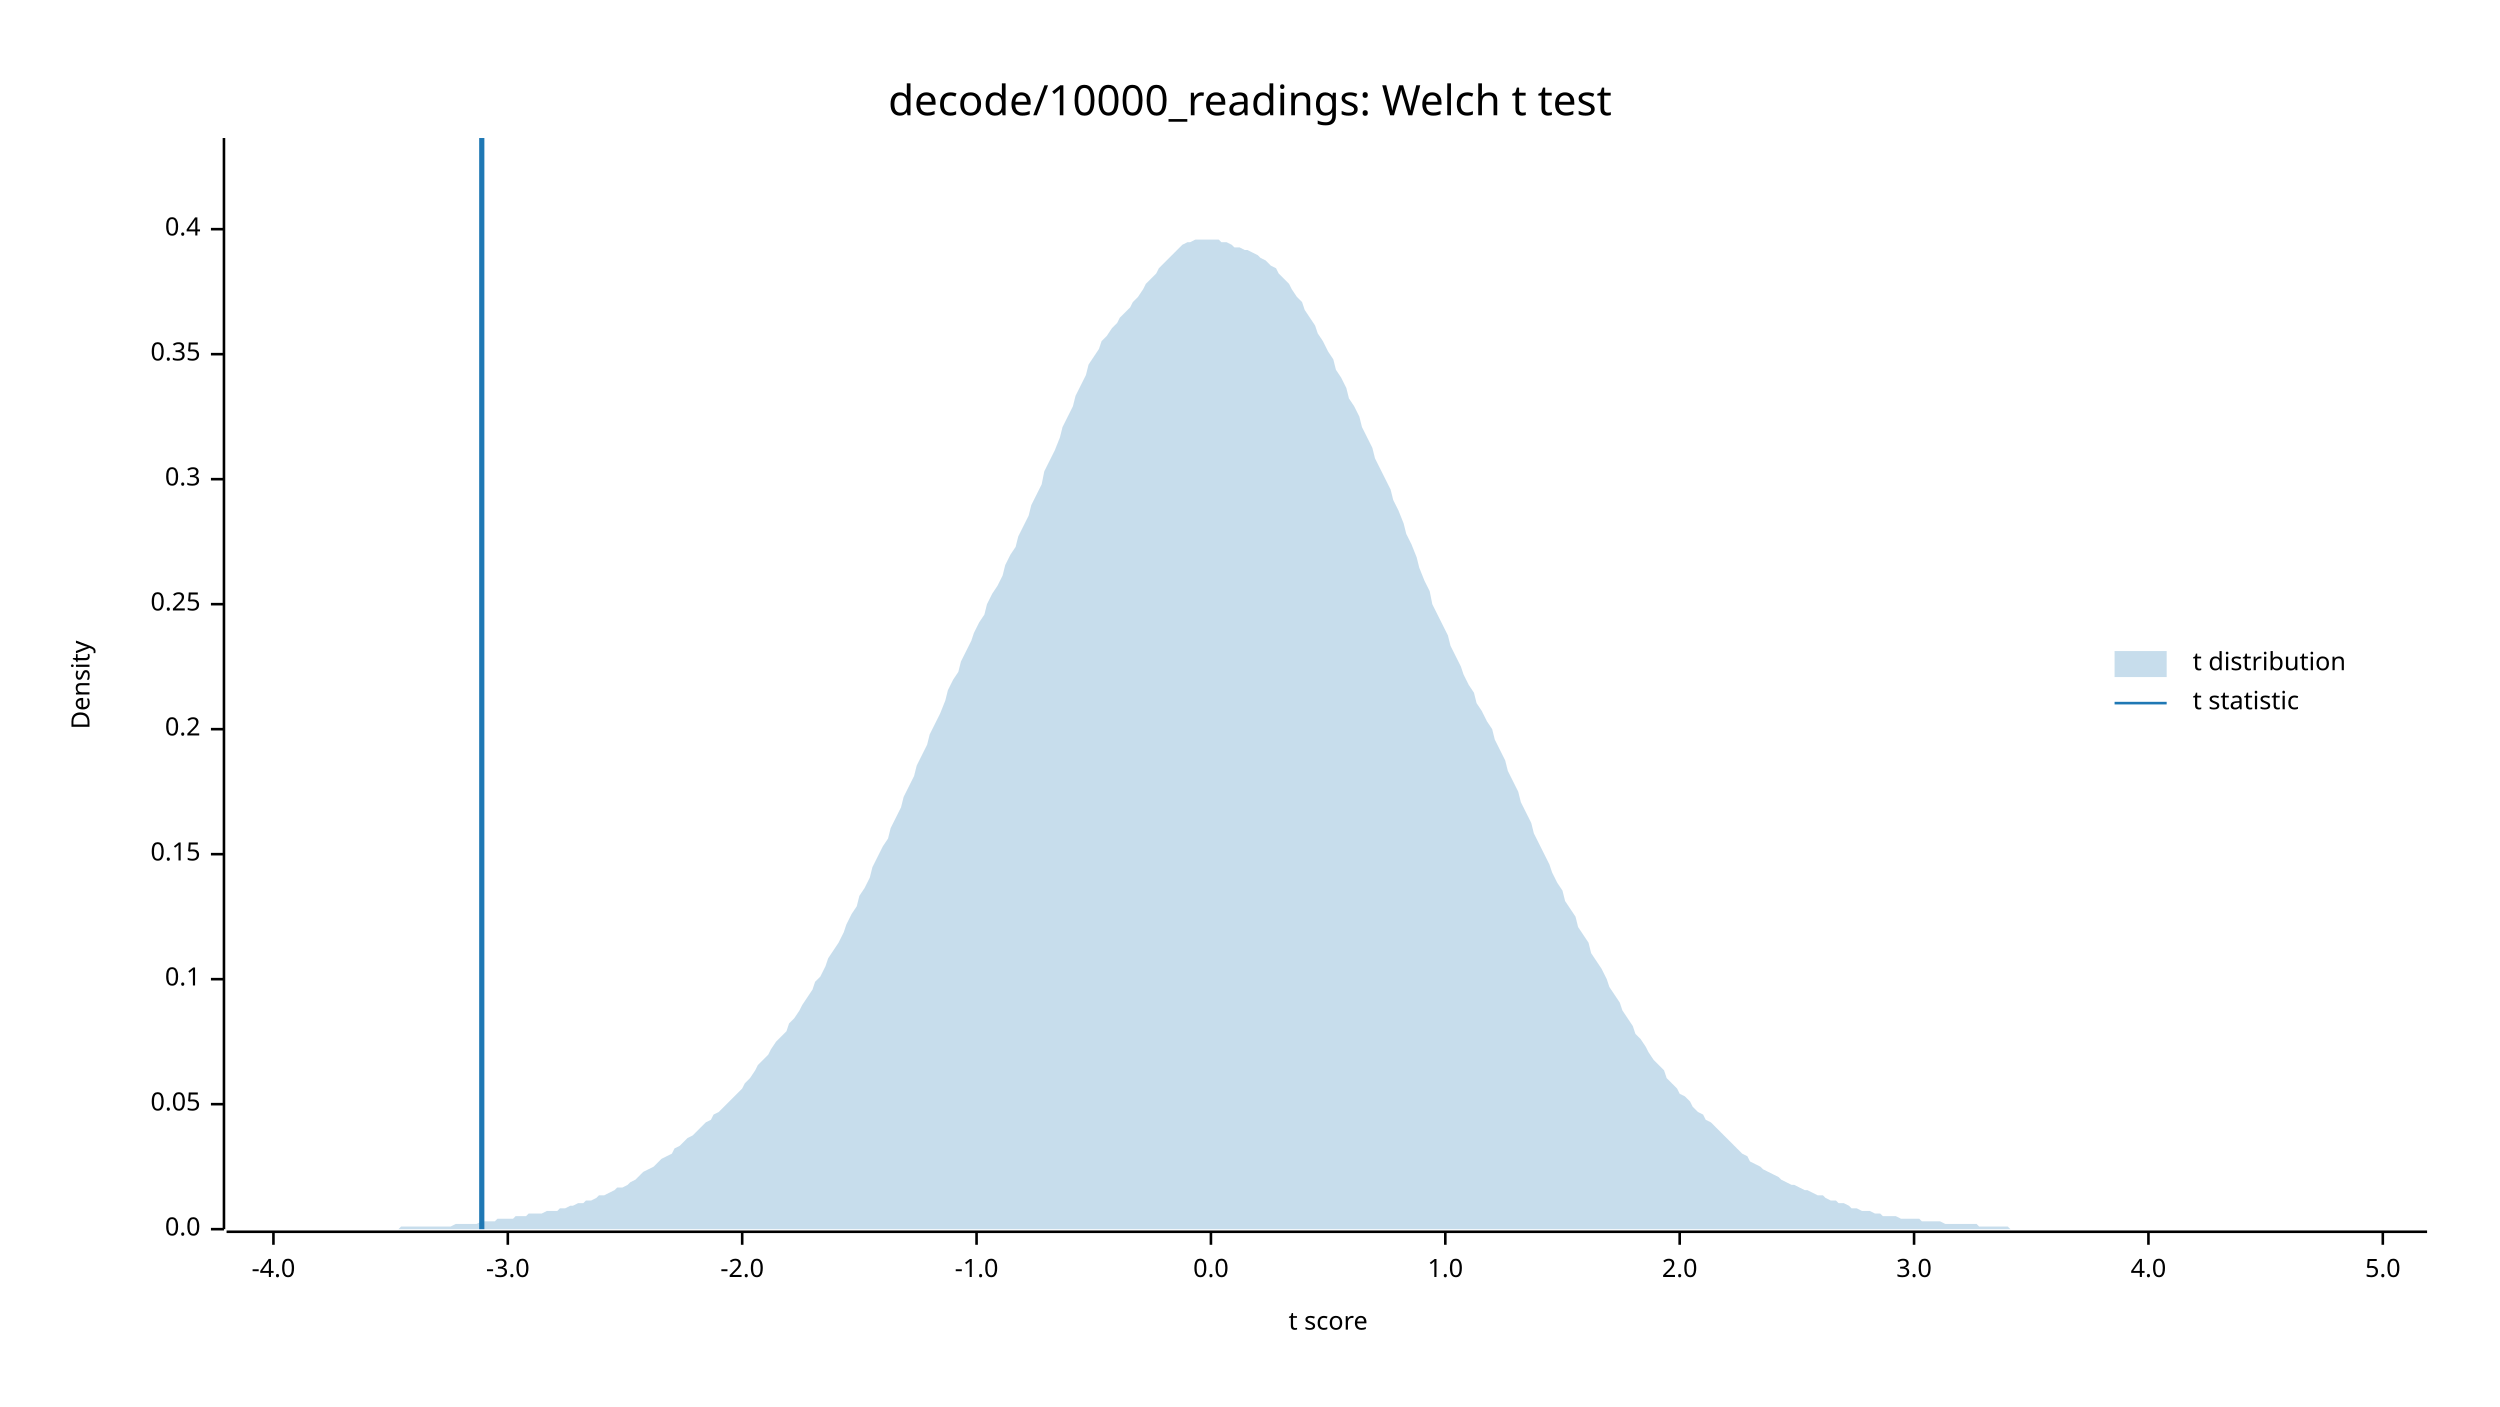
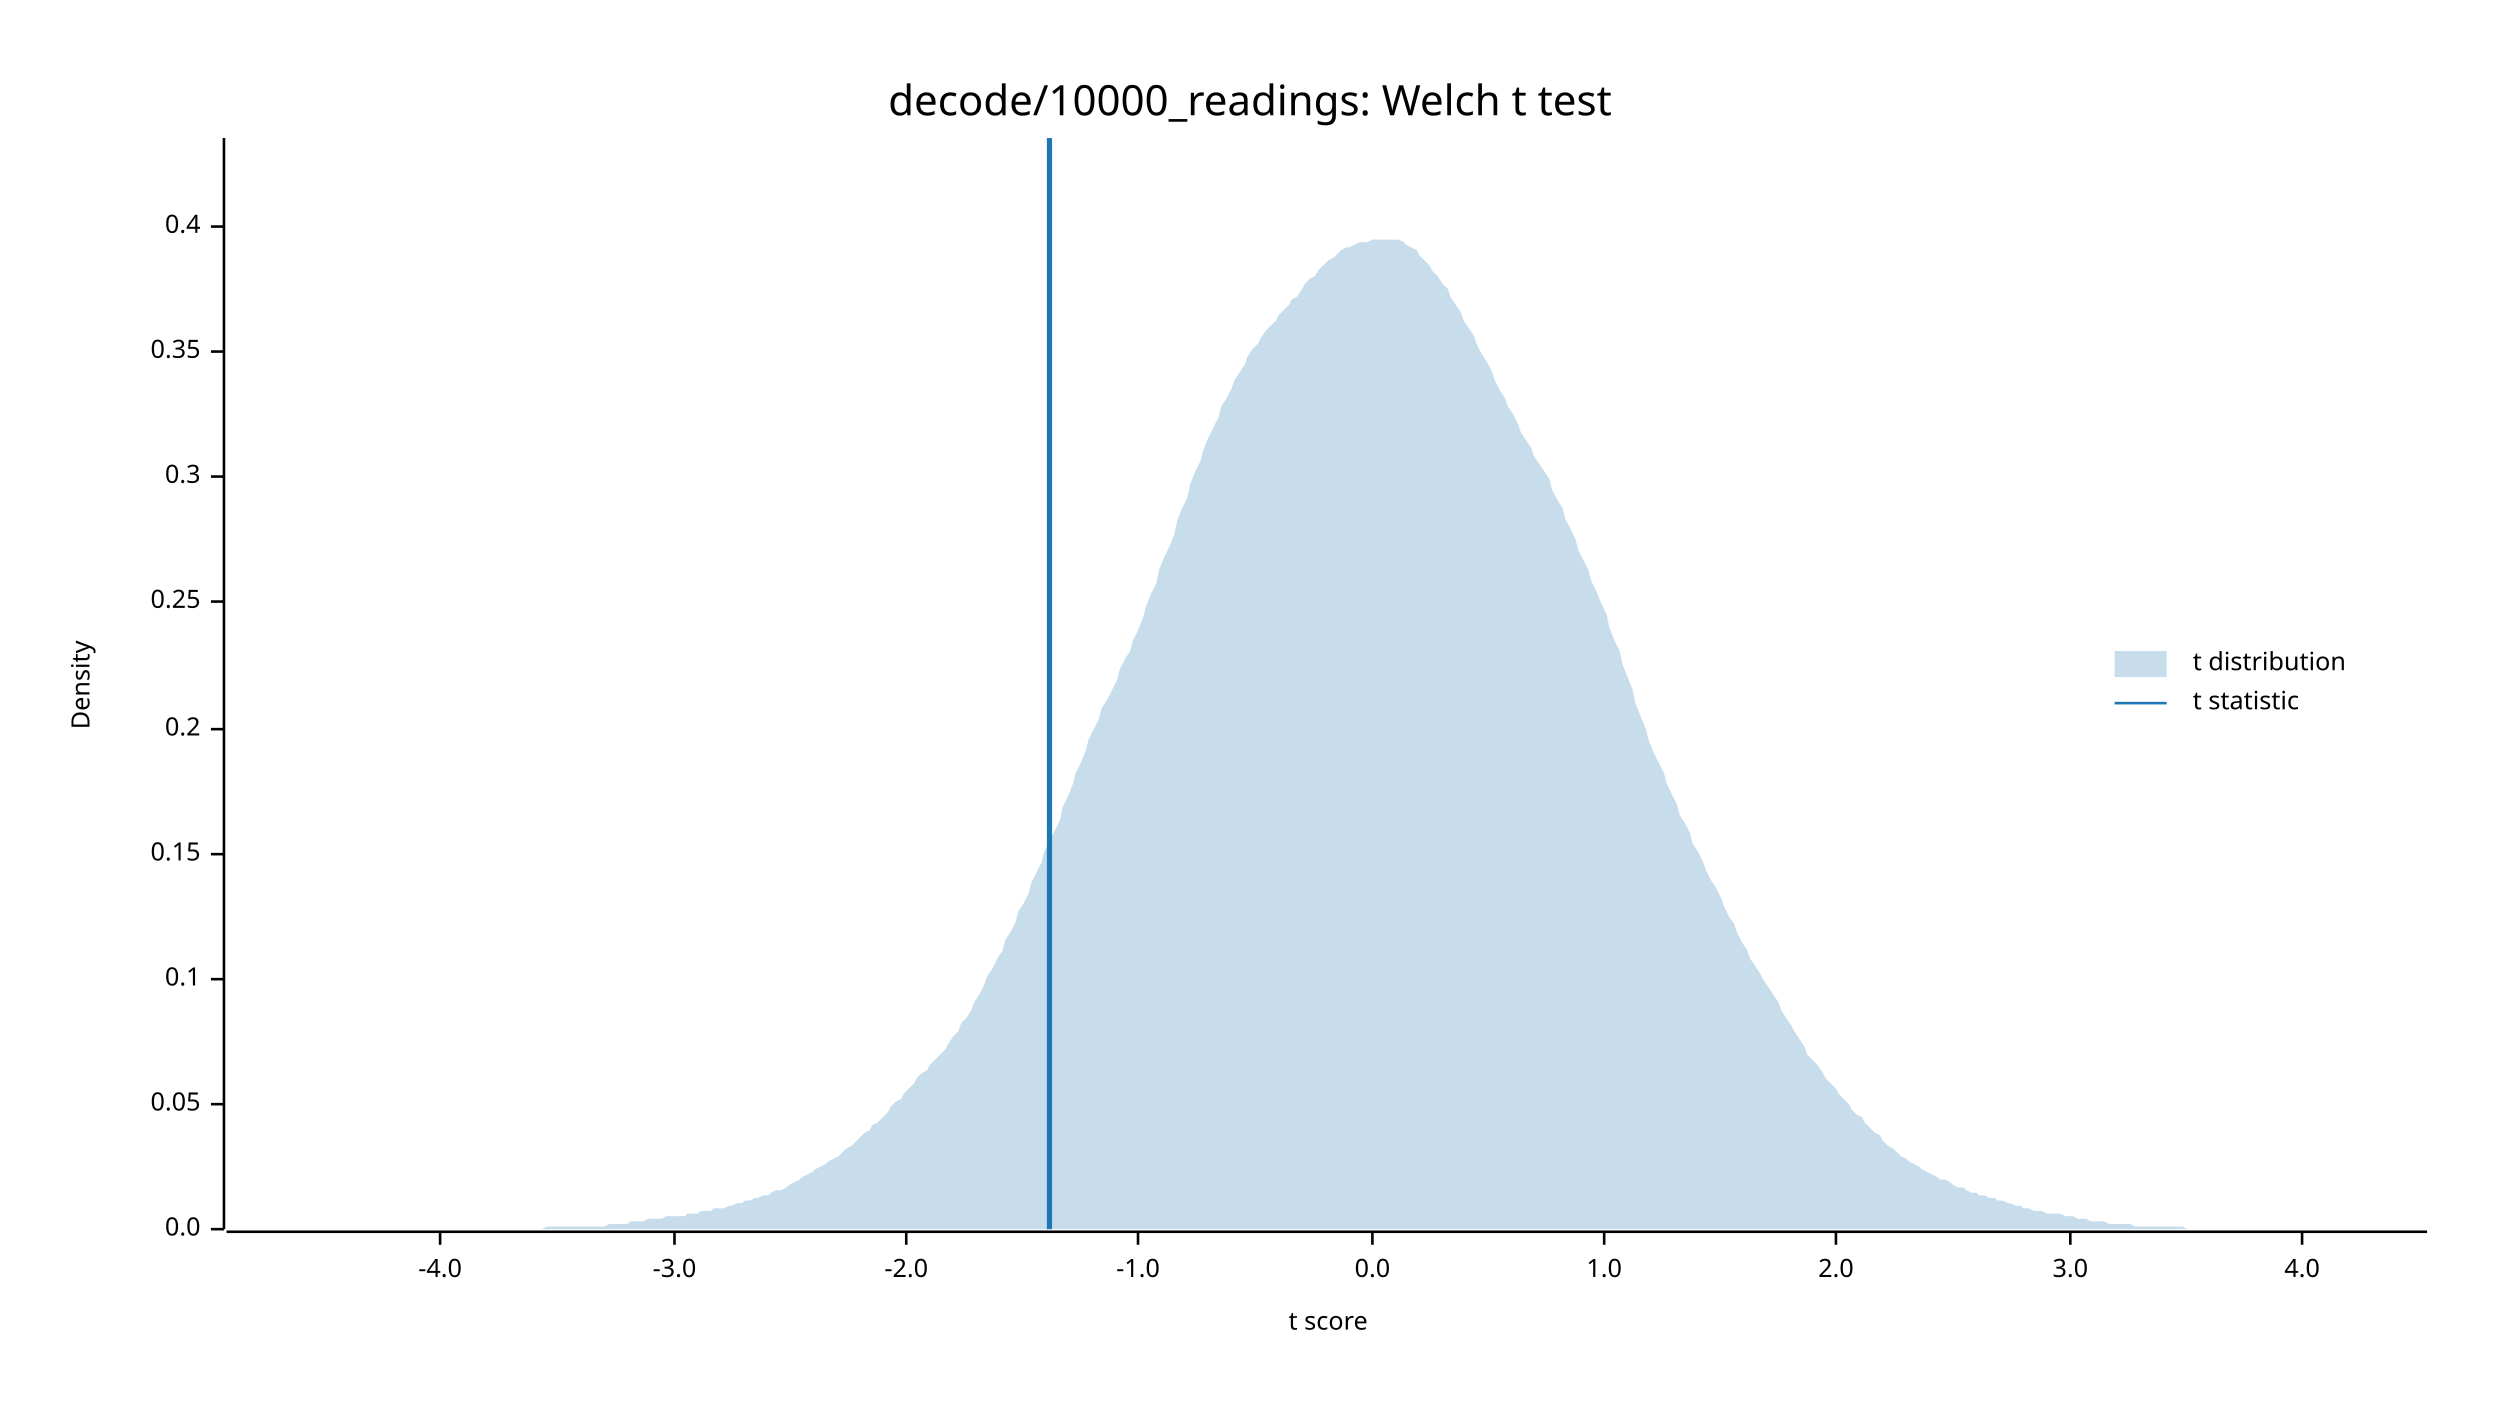
<svg xmlns="http://www.w3.org/2000/svg" width="960" height="540" viewBox="0 0 960 540">
  <text x="480" y="32" dy="0.76em" text-anchor="middle" font-family="sans-serif" font-size="16.129" opacity="1" fill="#000000">
decode/10000_readings: Welch t test
</text>
  <text x="27" y="263" dy="0.76em" text-anchor="middle" font-family="sans-serif" font-size="9.677" opacity="1" fill="#000000" transform="rotate(270, 27, 263)">
Density
</text>
  <text x="510" y="513" dy="-0.5ex" text-anchor="middle" font-family="sans-serif" font-size="9.677" opacity="1" fill="#000000">
t score
</text>
  <polyline fill="none" opacity="1" stroke="#000000" stroke-width="1" points="86,53 86,472 " />
  <text x="77" y="472" dy="0.5ex" text-anchor="end" font-family="sans-serif" font-size="9.677" opacity="1" fill="#000000">
0.0
</text>
  <polyline fill="none" opacity="1" stroke="#000000" stroke-width="1" points="81,472 86,472 " />
  <text x="77" y="424" dy="0.5ex" text-anchor="end" font-family="sans-serif" font-size="9.677" opacity="1" fill="#000000">
0.05
</text>
  <polyline fill="none" opacity="1" stroke="#000000" stroke-width="1" points="81,424 86,424 " />
  <text x="77" y="376" dy="0.5ex" text-anchor="end" font-family="sans-serif" font-size="9.677" opacity="1" fill="#000000">
0.1
</text>
  <polyline fill="none" opacity="1" stroke="#000000" stroke-width="1" points="81,376 86,376 " />
  <text x="77" y="328" dy="0.5ex" text-anchor="end" font-family="sans-serif" font-size="9.677" opacity="1" fill="#000000">
0.15
</text>
  <polyline fill="none" opacity="1" stroke="#000000" stroke-width="1" points="81,328 86,328 " />
  <text x="77" y="280" dy="0.5ex" text-anchor="end" font-family="sans-serif" font-size="9.677" opacity="1" fill="#000000">
0.2
</text>
  <polyline fill="none" opacity="1" stroke="#000000" stroke-width="1" points="81,280 86,280 " />
-   <text x="77" y="232" dy="0.5ex" text-anchor="end" font-family="sans-serif" font-size="9.677" opacity="1" fill="#000000">
+   <text x="77" y="231" dy="0.5ex" text-anchor="end" font-family="sans-serif" font-size="9.677" opacity="1" fill="#000000">
0.25
</text>
-   <polyline fill="none" opacity="1" stroke="#000000" stroke-width="1" points="81,232 86,232 " />
-   <text x="77" y="184" dy="0.5ex" text-anchor="end" font-family="sans-serif" font-size="9.677" opacity="1" fill="#000000">
+   <polyline fill="none" opacity="1" stroke="#000000" stroke-width="1" points="81,231 86,231 " />
+   <text x="77" y="183" dy="0.5ex" text-anchor="end" font-family="sans-serif" font-size="9.677" opacity="1" fill="#000000">
0.3
</text>
-   <polyline fill="none" opacity="1" stroke="#000000" stroke-width="1" points="81,184 86,184 " />
-   <text x="77" y="136" dy="0.5ex" text-anchor="end" font-family="sans-serif" font-size="9.677" opacity="1" fill="#000000">
+   <polyline fill="none" opacity="1" stroke="#000000" stroke-width="1" points="81,183 86,183 " />
+   <text x="77" y="135" dy="0.5ex" text-anchor="end" font-family="sans-serif" font-size="9.677" opacity="1" fill="#000000">
0.35
</text>
-   <polyline fill="none" opacity="1" stroke="#000000" stroke-width="1" points="81,136 86,136 " />
-   <text x="77" y="88" dy="0.5ex" text-anchor="end" font-family="sans-serif" font-size="9.677" opacity="1" fill="#000000">
+   <polyline fill="none" opacity="1" stroke="#000000" stroke-width="1" points="81,135 86,135 " />
+   <text x="77" y="87" dy="0.5ex" text-anchor="end" font-family="sans-serif" font-size="9.677" opacity="1" fill="#000000">
0.4
</text>
-   <polyline fill="none" opacity="1" stroke="#000000" stroke-width="1" points="81,88 86,88 " />
+   <polyline fill="none" opacity="1" stroke="#000000" stroke-width="1" points="81,87 86,87 " />
  <polyline fill="none" opacity="1" stroke="#000000" stroke-width="1" points="87,473 932,473 " />
-   <text x="105" y="483" dy="0.76em" text-anchor="middle" font-family="sans-serif" font-size="9.677" opacity="1" fill="#000000">
+   <text x="169" y="483" dy="0.76em" text-anchor="middle" font-family="sans-serif" font-size="9.677" opacity="1" fill="#000000">
-4.0
</text>
-   <polyline fill="none" opacity="1" stroke="#000000" stroke-width="1" points="105,473 105,478 " />
-   <text x="195" y="483" dy="0.76em" text-anchor="middle" font-family="sans-serif" font-size="9.677" opacity="1" fill="#000000">
+   <polyline fill="none" opacity="1" stroke="#000000" stroke-width="1" points="169,473 169,478 " />
+   <text x="259" y="483" dy="0.76em" text-anchor="middle" font-family="sans-serif" font-size="9.677" opacity="1" fill="#000000">
-3.0
</text>
-   <polyline fill="none" opacity="1" stroke="#000000" stroke-width="1" points="195,473 195,478 " />
-   <text x="285" y="483" dy="0.76em" text-anchor="middle" font-family="sans-serif" font-size="9.677" opacity="1" fill="#000000">
+   <polyline fill="none" opacity="1" stroke="#000000" stroke-width="1" points="259,473 259,478 " />
+   <text x="348" y="483" dy="0.76em" text-anchor="middle" font-family="sans-serif" font-size="9.677" opacity="1" fill="#000000">
-2.0
</text>
-   <polyline fill="none" opacity="1" stroke="#000000" stroke-width="1" points="285,473 285,478 " />
-   <text x="375" y="483" dy="0.76em" text-anchor="middle" font-family="sans-serif" font-size="9.677" opacity="1" fill="#000000">
+   <polyline fill="none" opacity="1" stroke="#000000" stroke-width="1" points="348,473 348,478 " />
+   <text x="437" y="483" dy="0.76em" text-anchor="middle" font-family="sans-serif" font-size="9.677" opacity="1" fill="#000000">
-1.0
</text>
-   <polyline fill="none" opacity="1" stroke="#000000" stroke-width="1" points="375,473 375,478 " />
-   <text x="465" y="483" dy="0.76em" text-anchor="middle" font-family="sans-serif" font-size="9.677" opacity="1" fill="#000000">
+   <polyline fill="none" opacity="1" stroke="#000000" stroke-width="1" points="437,473 437,478 " />
+   <text x="527" y="483" dy="0.76em" text-anchor="middle" font-family="sans-serif" font-size="9.677" opacity="1" fill="#000000">
0.0
</text>
-   <polyline fill="none" opacity="1" stroke="#000000" stroke-width="1" points="465,473 465,478 " />
-   <text x="555" y="483" dy="0.76em" text-anchor="middle" font-family="sans-serif" font-size="9.677" opacity="1" fill="#000000">
+   <polyline fill="none" opacity="1" stroke="#000000" stroke-width="1" points="527,473 527,478 " />
+   <text x="616" y="483" dy="0.76em" text-anchor="middle" font-family="sans-serif" font-size="9.677" opacity="1" fill="#000000">
1.0
</text>
-   <polyline fill="none" opacity="1" stroke="#000000" stroke-width="1" points="555,473 555,478 " />
-   <text x="645" y="483" dy="0.76em" text-anchor="middle" font-family="sans-serif" font-size="9.677" opacity="1" fill="#000000">
+   <polyline fill="none" opacity="1" stroke="#000000" stroke-width="1" points="616,473 616,478 " />
+   <text x="705" y="483" dy="0.76em" text-anchor="middle" font-family="sans-serif" font-size="9.677" opacity="1" fill="#000000">
2.0
</text>
-   <polyline fill="none" opacity="1" stroke="#000000" stroke-width="1" points="645,473 645,478 " />
-   <text x="735" y="483" dy="0.76em" text-anchor="middle" font-family="sans-serif" font-size="9.677" opacity="1" fill="#000000">
+   <polyline fill="none" opacity="1" stroke="#000000" stroke-width="1" points="705,473 705,478 " />
+   <text x="795" y="483" dy="0.76em" text-anchor="middle" font-family="sans-serif" font-size="9.677" opacity="1" fill="#000000">
3.0
</text>
-   <polyline fill="none" opacity="1" stroke="#000000" stroke-width="1" points="735,473 735,478 " />
-   <text x="825" y="483" dy="0.76em" text-anchor="middle" font-family="sans-serif" font-size="9.677" opacity="1" fill="#000000">
+   <polyline fill="none" opacity="1" stroke="#000000" stroke-width="1" points="795,473 795,478 " />
+   <text x="884" y="483" dy="0.76em" text-anchor="middle" font-family="sans-serif" font-size="9.677" opacity="1" fill="#000000">
4.0
</text>
-   <polyline fill="none" opacity="1" stroke="#000000" stroke-width="1" points="825,473 825,478 " />
-   <text x="915" y="483" dy="0.76em" text-anchor="middle" font-family="sans-serif" font-size="9.677" opacity="1" fill="#000000">
- 5.0
- </text>
-   <polyline fill="none" opacity="1" stroke="#000000" stroke-width="1" points="915,473 915,478 " />
-   <polygon opacity="0.25" fill="#1F78B4" points="87,472 88,472 90,472 92,472 93,472 95,472 97,472 98,472 100,472 102,472 103,472 105,472 107,472 109,472 110,472 112,472 114,472 115,472 117,472 119,472 120,472 122,472 124,472 125,472 127,472 129,472 131,472 132,472 134,472 136,472 137,472 139,472 141,472 142,472 144,472 146,472 147,472 149,472 151,472 153,472 154,471 156,471 158,471 159,471 161,471 163,471 164,471 166,471 168,471 169,471 171,471 173,471 175,470 176,470 178,470 180,470 181,470 183,470 185,469 186,469 188,469 190,469 191,468 193,468 195,468 197,468 198,467 200,467 202,467 203,466 205,466 207,466 208,466 210,465 212,465 214,465 215,464 217,464 219,463 220,463 222,462 224,462 225,461 227,461 229,460 230,459 232,459 234,458 236,457 237,456 239,456 241,455 242,454 244,453 246,451 247,450 249,449 251,448 252,447 254,445 256,444 258,443 259,441 261,440 263,438 264,437 266,436 268,434 269,433 271,431 273,430 274,428 276,427 278,425 280,423 281,422 283,420 285,418 286,416 288,414 290,411 291,409 293,407 295,405 296,403 298,400 300,398 302,396 303,393 305,391 307,388 308,386 310,383 312,380 313,377 315,375 317,371 318,368 320,365 322,362 324,358 325,355 327,351 329,348 330,344 332,341 334,337 335,333 337,329 339,325 341,322 342,318 344,314 346,310 347,306 349,302 351,298 352,294 354,290 356,286 357,282 359,278 361,274 363,269 364,265 366,261 368,258 369,254 371,250 373,246 374,243 376,239 378,236 379,232 381,228 383,225 385,221 386,217 388,213 390,210 391,206 393,202 395,198 396,194 398,190 400,186 401,181 403,177 405,173 407,168 408,164 410,160 412,156 413,152 415,148 417,144 418,140 420,137 422,134 423,131 425,129 427,126 429,124 430,122 432,120 434,118 435,116 437,114 439,111 440,109 442,107 444,105 445,103 447,101 449,99 451,97 452,96 454,94 456,93 457,93 459,92 461,92 462,92 464,92 466,92 468,92 469,93 471,93 473,94 474,95 476,95 478,96 479,96 481,97 483,98 484,99 486,100 488,102 490,103 491,105 493,107 495,109 496,111 498,114 500,116 501,119 503,122 505,125 506,128 508,131 510,135 512,138 513,142 515,145 517,149 518,153 520,156 522,160 523,164 525,168 527,172 528,176 530,180 532,184 534,188 535,192 537,196 539,201 540,205 542,209 544,214 545,218 547,223 549,227 550,232 552,236 554,240 556,244 557,248 559,252 561,256 562,259 564,263 566,266 567,270 569,273 571,277 573,280 574,284 576,288 578,292 579,296 581,300 583,304 584,308 586,312 588,316 589,320 591,324 593,328 595,332 596,335 598,339 600,342 601,346 603,349 605,352 606,356 608,359 610,362 611,366 613,369 615,372 617,376 618,379 620,382 622,385 623,388 625,391 627,394 628,397 630,399 632,402 633,404 635,407 637,409 639,411 640,414 642,416 644,418 645,420 647,421 649,423 650,425 652,427 654,428 655,430 657,431 659,433 661,435 662,436 664,438 666,440 667,441 669,443 671,444 672,446 674,447 676,448 677,449 679,450 681,451 683,452 684,453 686,454 688,455 689,455 691,456 693,457 694,457 696,458 698,459 700,459 701,460 703,461 705,461 706,462 708,462 710,463 711,464 713,464 715,465 716,465 718,465 720,466 722,466 723,467 725,467 727,467 728,467 730,468 732,468 733,468 735,468 737,468 738,469 740,469 742,469 744,469 745,469 747,470 749,470 750,470 752,470 754,470 755,470 757,470 759,470 760,471 762,471 764,471 766,471 767,471 769,471 771,471 772,472 774,472 776,472 777,472 779,472 781,472 782,472 784,472 786,472 788,472 789,472 791,472 793,472 794,472 796,472 798,472 799,472 801,472 803,472 804,472 806,472 808,472 810,472 811,472 813,472 815,472 816,472 818,472 820,472 821,472 823,472 825,472 827,472 828,472 830,472 832,472 833,472 835,472 837,472 838,472 840,472 842,472 843,472 845,472 847,472 849,472 850,472 852,472 854,472 855,472 857,472 859,472 860,472 862,472 864,472 865,472 867,472 869,472 871,472 872,472 874,472 876,472 877,472 879,472 881,472 882,472 884,472 886,472 887,472 889,472 891,472 893,472 894,472 896,472 898,472 899,472 901,472 903,472 904,472 906,472 908,472 909,472 911,472 913,472 915,472 916,472 918,472 920,472 921,472 923,472 925,472 926,472 928,472 930,472 932,472 932,472 87,472 " />
-   <polyline fill="none" opacity="1" stroke="#1F78B4" stroke-width="2" points="185,472 185,53 " />
+   <polyline fill="none" opacity="1" stroke="#000000" stroke-width="1" points="884,473 884,478 " />
+   <polygon opacity="0.25" fill="#1F78B4" points="87,472 88,472 90,472 92,472 93,472 95,472 97,472 98,472 100,472 102,472 103,472 105,472 107,472 109,472 110,472 112,472 114,472 115,472 117,472 119,472 120,472 122,472 124,472 125,472 127,472 129,472 131,472 132,472 134,472 136,472 137,472 139,472 141,472 142,472 144,472 146,472 147,472 149,472 151,472 153,472 154,472 156,472 158,472 159,472 161,472 163,472 164,472 166,472 168,472 169,472 171,472 173,472 175,472 176,472 178,472 180,472 181,472 183,472 185,472 186,472 188,472 190,472 191,472 193,472 195,472 197,472 198,472 200,472 202,472 203,472 205,472 207,472 208,472 210,471 212,471 214,471 215,471 217,471 219,471 220,471 222,471 224,471 225,471 227,471 229,471 230,471 232,471 234,470 236,470 237,470 239,470 241,470 242,469 244,469 246,469 247,469 249,468 251,468 252,468 254,468 256,467 258,467 259,467 261,467 263,467 264,466 266,466 268,466 269,465 271,465 273,465 274,464 276,464 278,464 280,463 281,463 283,462 285,462 286,461 288,461 290,460 291,460 293,459 295,459 296,458 298,457 300,457 302,456 303,455 305,454 307,453 308,452 310,451 312,450 313,449 315,448 317,447 318,446 320,445 322,444 324,442 325,441 327,440 329,438 330,437 332,435 334,434 335,432 337,431 339,429 341,427 342,425 344,423 346,422 347,420 349,418 351,416 352,414 354,412 356,411 357,409 359,407 361,405 363,403 364,401 366,398 368,396 369,393 371,391 373,388 374,385 376,382 378,378 379,375 381,372 383,368 385,365 386,361 388,358 390,354 391,350 393,347 395,343 396,339 398,335 400,331 401,327 403,323 405,319 407,315 408,310 410,306 412,301 413,297 415,293 417,288 418,284 420,280 422,276 423,272 425,269 427,265 429,261 430,257 432,253 434,250 435,246 437,242 439,237 440,233 442,228 444,224 445,219 447,214 449,210 451,205 452,200 454,195 456,191 457,186 459,181 461,177 462,173 464,168 466,164 468,160 469,156 471,153 473,149 474,146 476,143 478,140 479,137 481,134 483,132 484,130 486,127 488,125 490,123 491,121 493,119 495,117 496,115 498,114 500,111 501,109 503,107 505,106 506,104 508,102 510,100 512,99 513,98 515,96 517,95 518,95 520,94 522,93 523,93 525,93 527,92 528,92 530,92 532,92 534,92 535,92 537,92 539,93 540,94 542,95 544,96 545,98 547,100 549,102 550,104 552,106 554,109 556,111 557,114 559,117 561,120 562,123 564,126 566,129 567,132 569,136 571,139 573,143 574,146 576,150 578,153 579,156 581,159 583,163 584,166 586,169 588,172 589,175 591,178 593,181 595,184 596,188 598,192 600,195 601,199 603,203 605,207 606,211 608,215 610,219 611,223 613,227 615,232 617,236 618,241 620,246 622,250 623,255 625,260 627,265 628,270 630,275 632,280 633,284 635,289 637,293 639,297 640,301 642,305 644,309 645,313 647,316 649,320 650,324 652,327 654,331 655,334 657,338 659,341 661,345 662,348 664,352 666,355 667,358 669,362 671,365 672,368 674,371 676,374 677,376 679,379 681,382 683,385 684,388 686,391 688,394 689,396 691,399 693,402 694,405 696,407 698,409 700,412 701,414 703,416 705,418 706,420 708,422 710,424 711,426 713,428 715,429 716,431 718,433 720,435 722,436 723,438 725,440 727,441 728,442 730,444 732,445 733,446 735,447 737,448 738,449 740,450 742,451 744,452 745,453 747,453 749,454 750,455 752,456 754,456 755,457 757,458 759,458 760,459 762,459 764,460 766,460 767,461 769,461 771,462 772,462 774,463 776,463 777,464 779,464 781,465 782,465 784,465 786,466 788,466 789,466 791,466 793,467 794,467 796,467 798,468 799,468 801,468 803,469 804,469 806,469 808,469 810,470 811,470 813,470 815,470 816,470 818,470 820,471 821,471 823,471 825,471 827,471 828,471 830,471 832,471 833,471 835,471 837,471 838,471 840,472 842,472 843,472 845,472 847,472 849,472 850,472 852,472 854,472 855,472 857,472 859,472 860,472 862,472 864,472 865,472 867,472 869,472 871,472 872,472 874,472 876,472 877,472 879,472 881,472 882,472 884,472 886,472 887,472 889,472 891,472 893,472 894,472 896,472 898,472 899,472 901,472 903,472 904,472 906,472 908,472 909,472 911,472 913,472 915,472 916,472 918,472 920,472 921,472 923,472 925,472 926,472 928,472 930,472 932,472 932,472 87,472 " />
+   <polyline fill="none" opacity="1" stroke="#1F78B4" stroke-width="2" points="403,472 403,53 " />
  <text x="842" y="250" dy="0.76em" text-anchor="start" font-family="sans-serif" font-size="9.677" opacity="1" fill="#000000">
t distribution
</text>
  <text x="842" y="265" dy="0.76em" text-anchor="start" font-family="sans-serif" font-size="9.677" opacity="1" fill="#000000">
t statistic
</text>
  <rect x="812" y="250" width="20" height="10" opacity="0.25" fill="#1F78B4" stroke="none" />
  <polyline fill="none" opacity="1" stroke="#1F78B4" stroke-width="1" points="812,270 832,270 " />
</svg>
